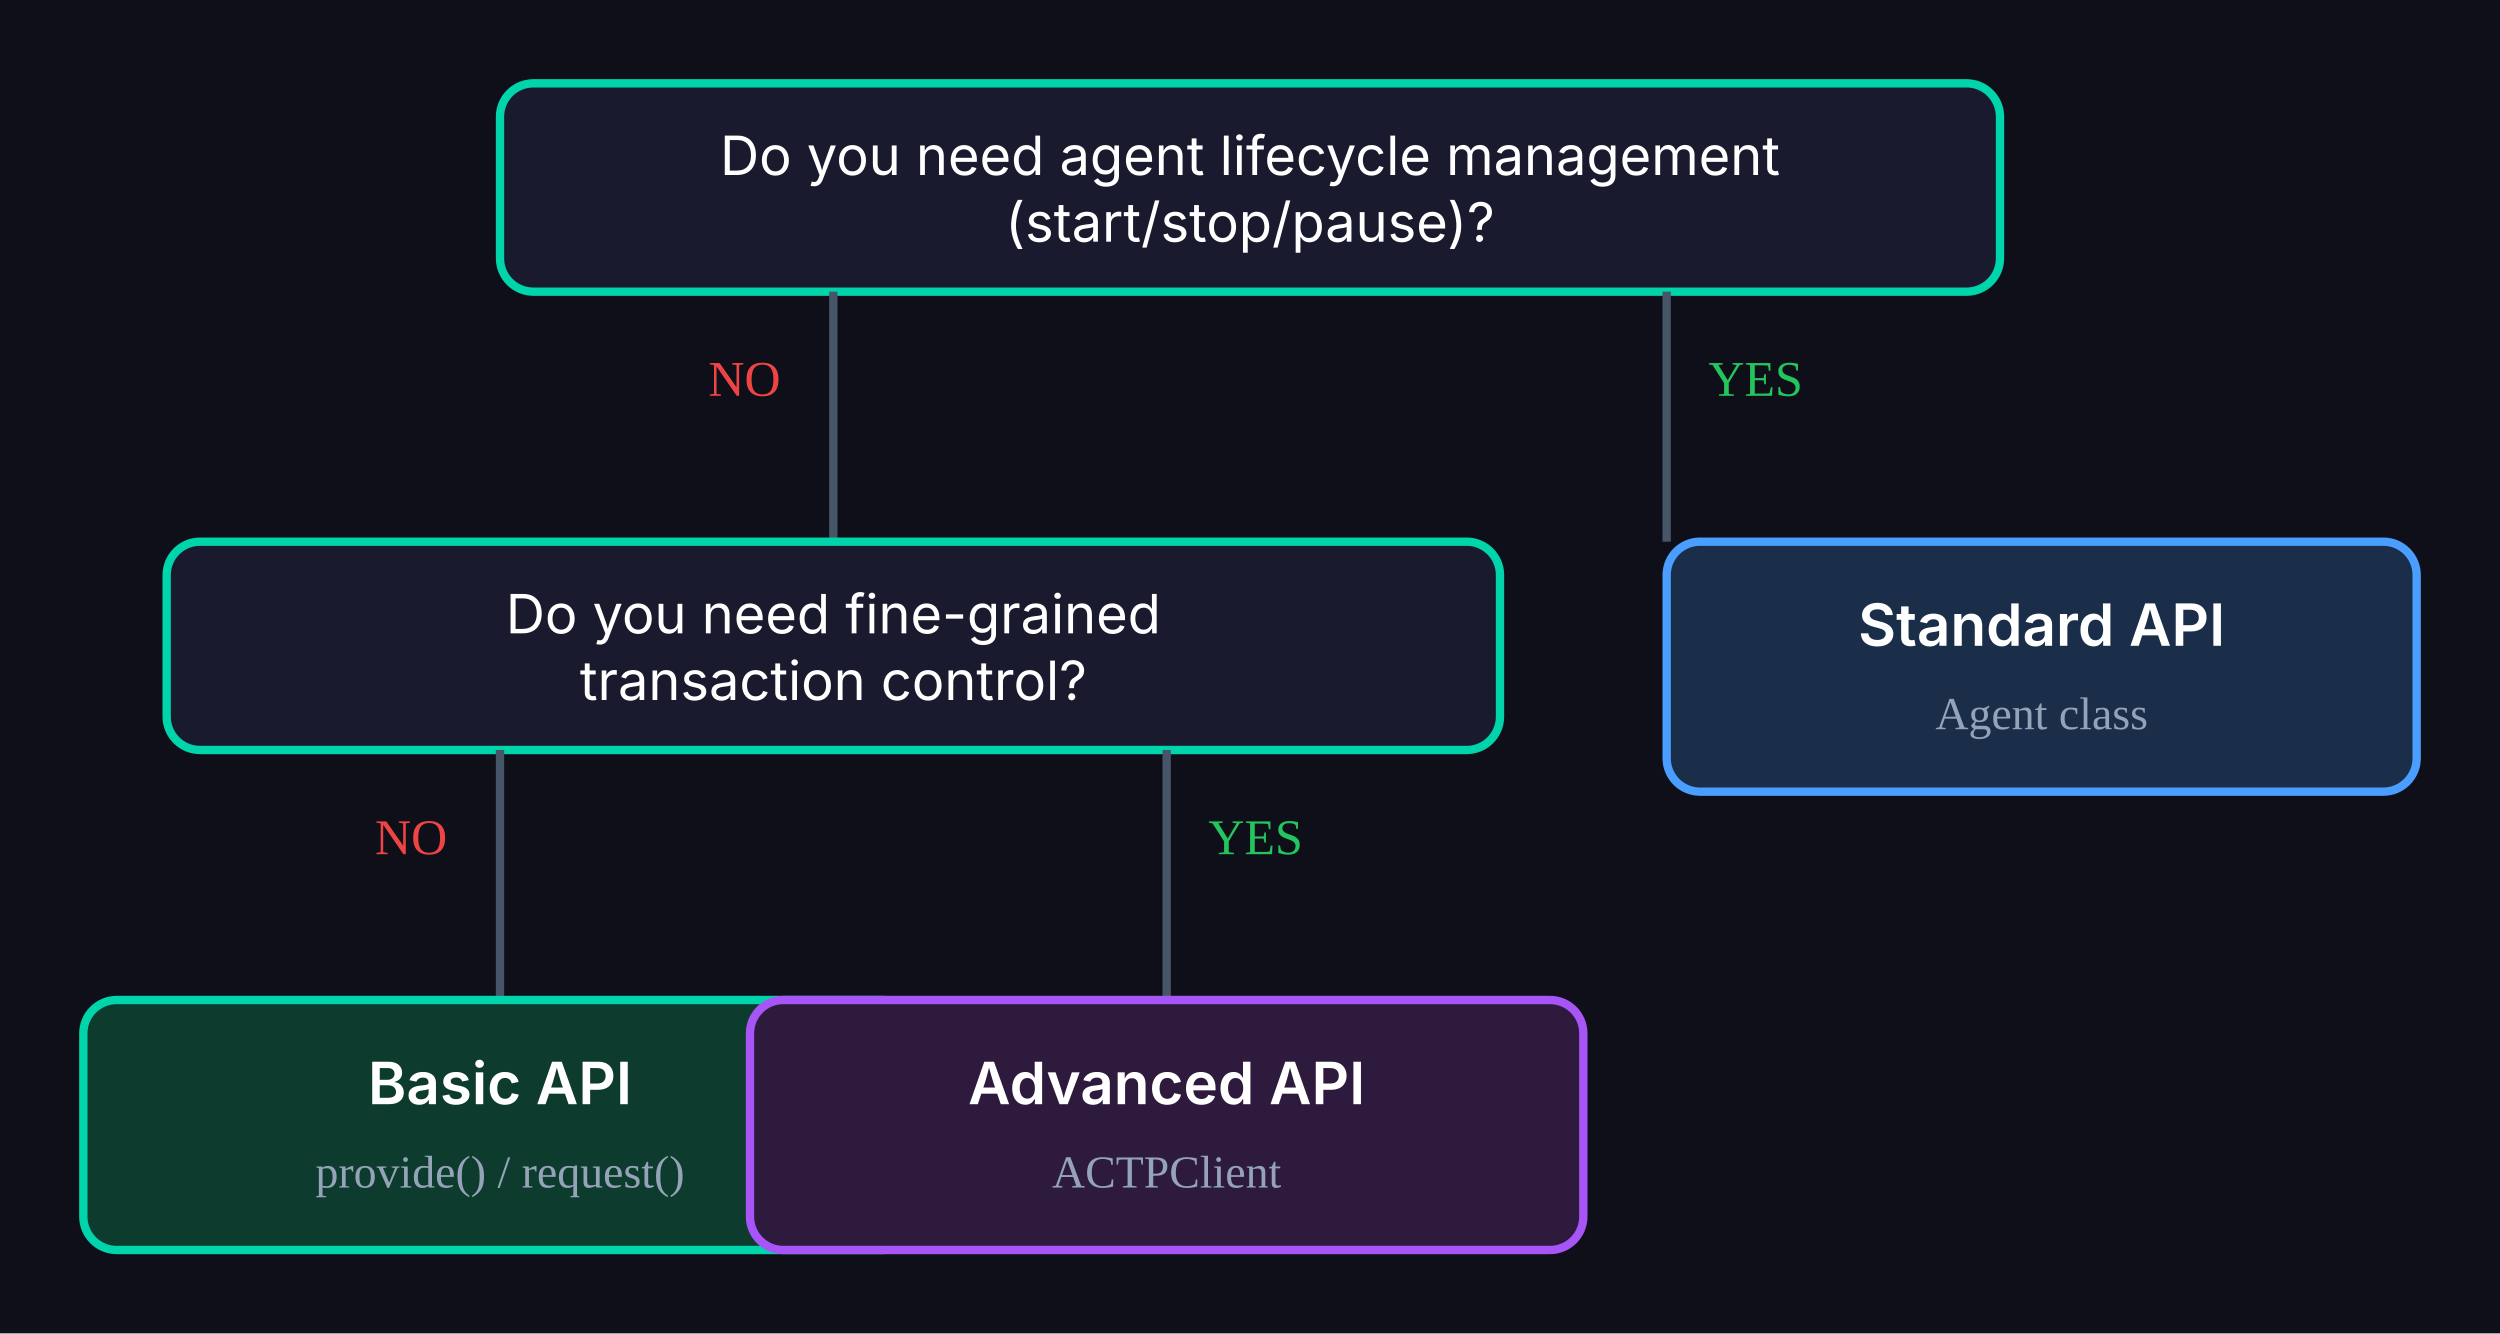
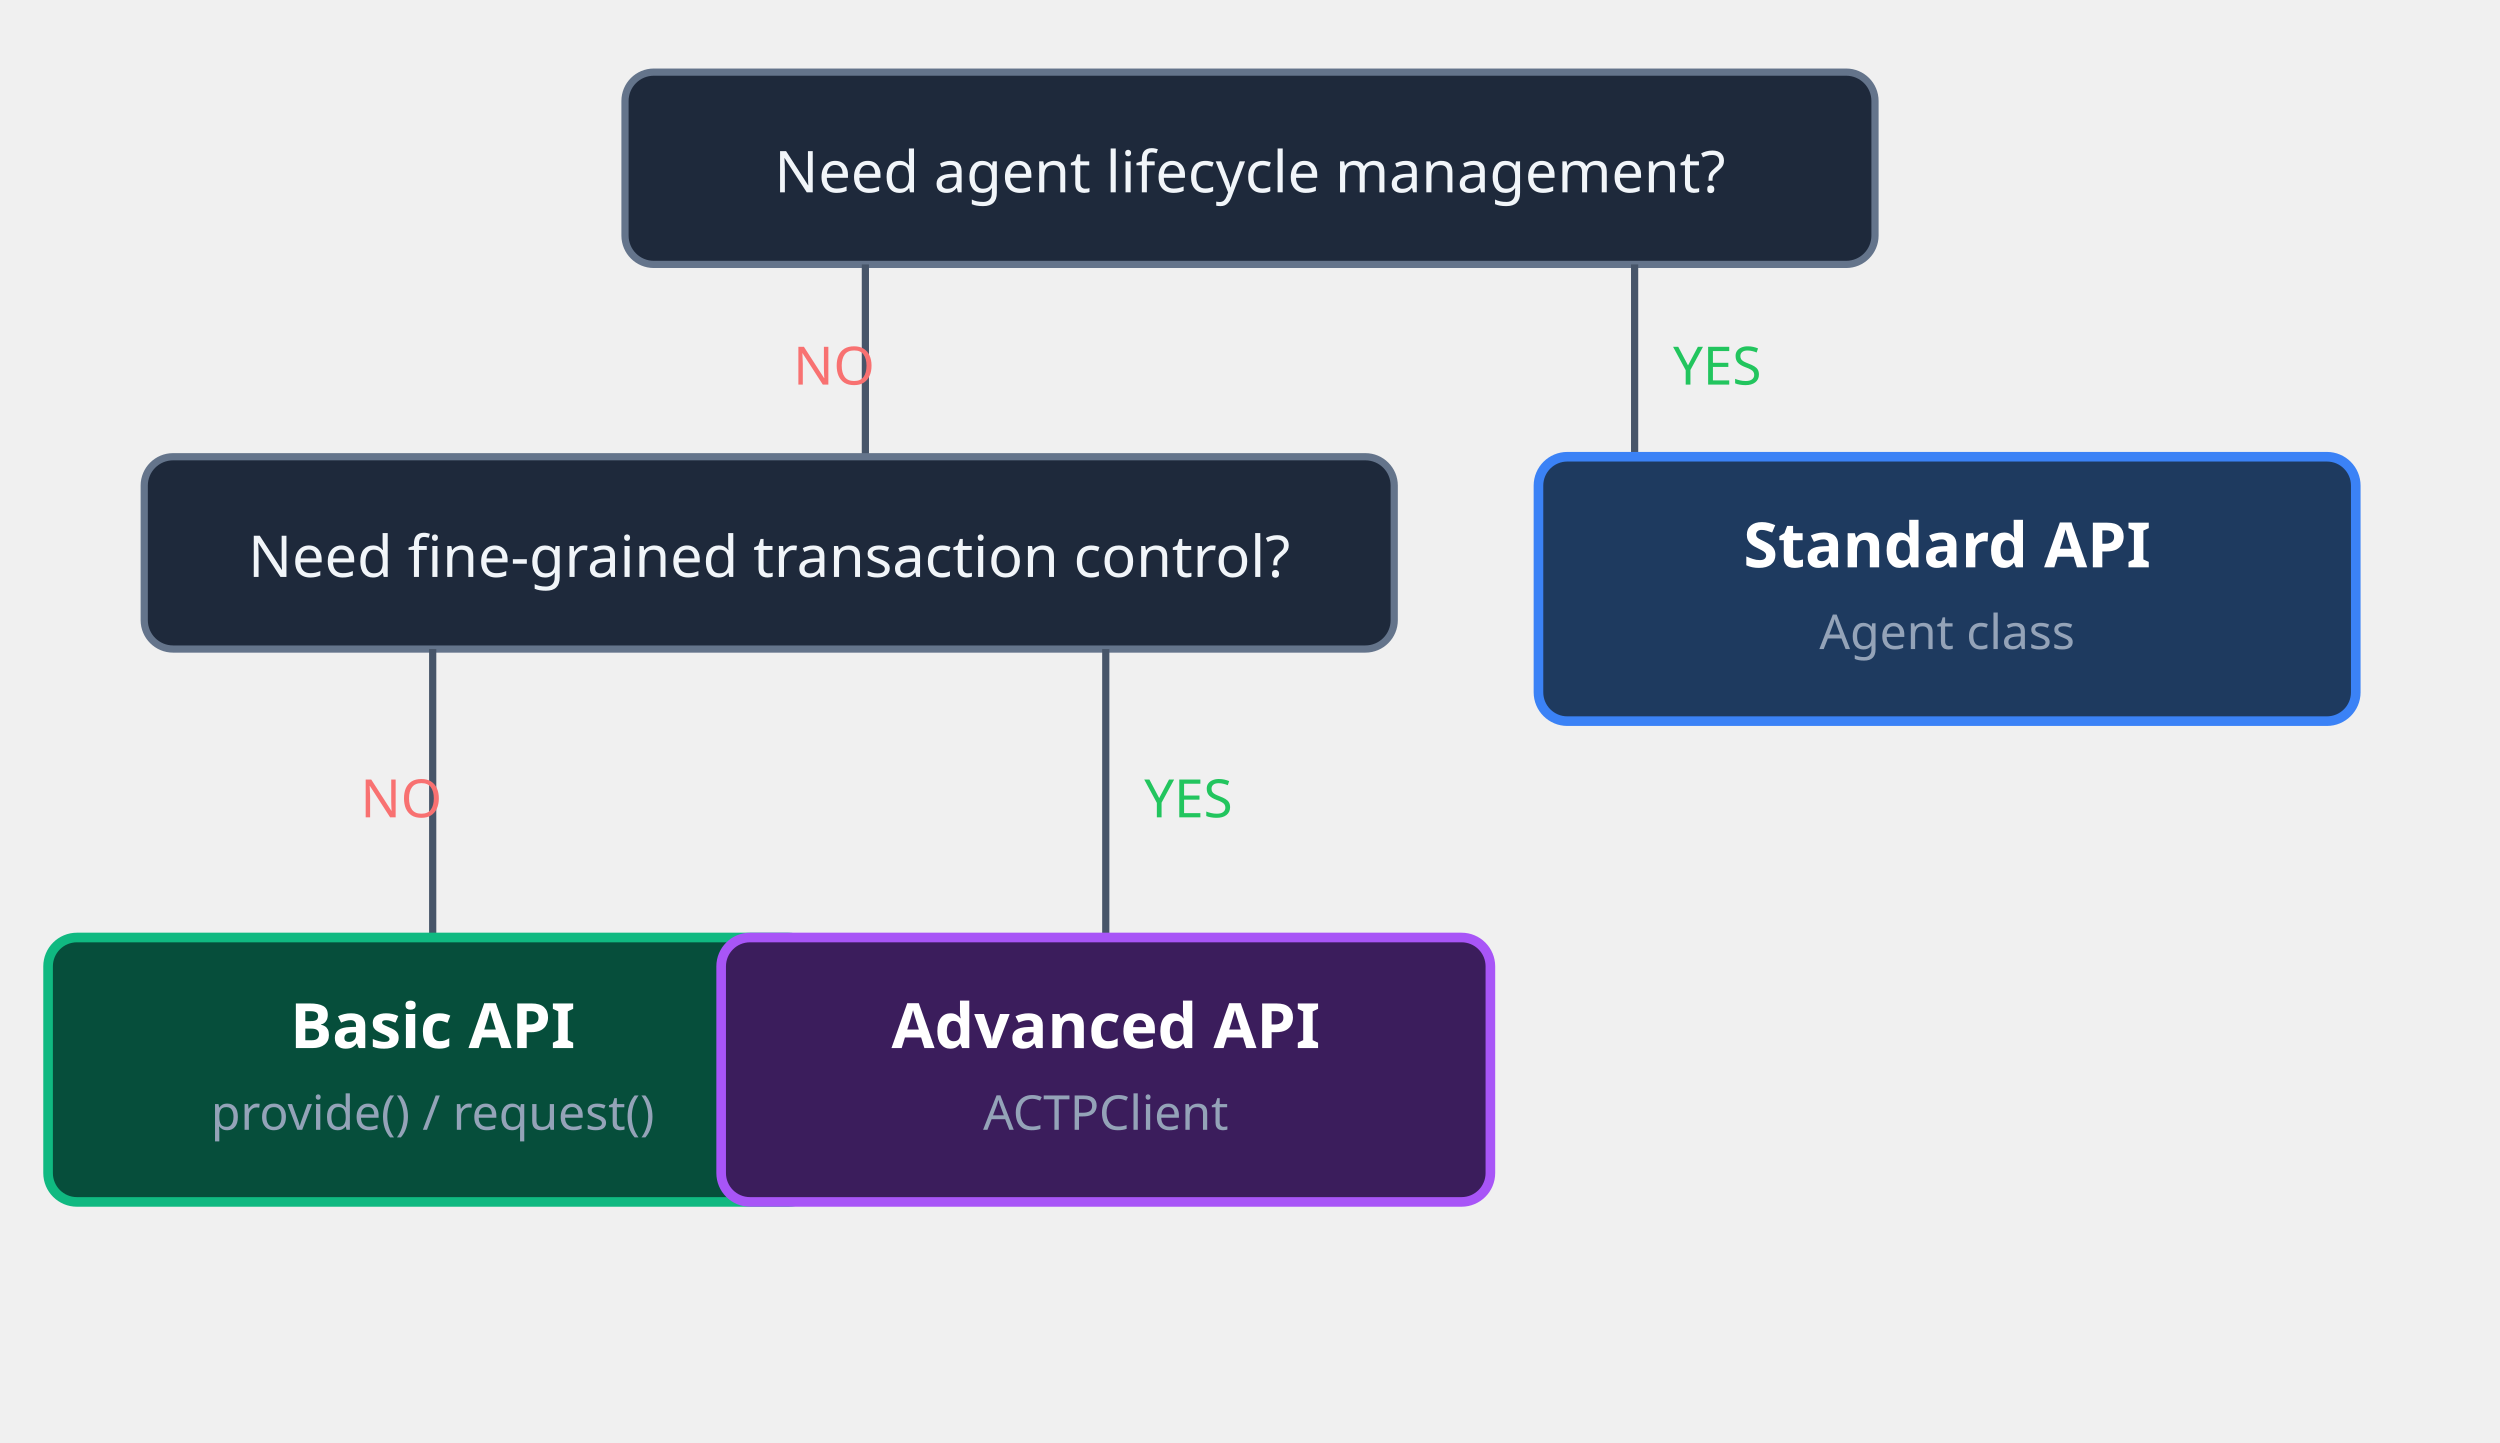
- <svg xmlns="http://www.w3.org/2000/svg" viewBox="0 0 600 320">
+ <svg xmlns="http://www.w3.org/2000/svg" viewBox="0 0 520 300">
  <defs>
    <style>
-       .node { fill: #1a1a2e; stroke: #00d4aa; stroke-width: 2; rx: 8; }
-       .node-basic { fill: #0d3b2e; stroke: #00d4aa; }
-       .node-standard { fill: #1a2e4a; stroke: #4a9eff; }
-       .node-advanced { fill: #2e1a3d; stroke: #a855f7; }
-       .text { fill: #ffffff; font-family: 'Inter', system-ui, sans-serif; font-size: 13px; }
-       .text-small { font-size: 11px; fill: #94a3b8; }
-       .text-api { font-size: 14px; font-weight: 600; }
-       .line { stroke: #475569; stroke-width: 2; fill: none; }
-       .arrow { fill: #475569; }
-       .label { fill: #00d4aa; font-size: 12px; font-weight: 500; }
-       .label-no { fill: #ef4444; }
-       .label-yes { fill: #22c55e; }
+       .question { fill: #1e293b; stroke: #64748b; stroke-width: 1.5; rx: 6; }
+       .answer-basic { fill: #064e3b; stroke: #10b981; stroke-width: 2; rx: 6; }
+       .answer-standard { fill: #1e3a5f; stroke: #3b82f6; stroke-width: 2; rx: 6; }
+       .answer-advanced { fill: #3b1d5c; stroke: #a855f7; stroke-width: 2; rx: 6; }
+       .text-question { fill: #f1f5f9; font-family: system-ui, sans-serif; font-size: 12px; }
+       .text-answer { fill: #ffffff; font-family: system-ui, sans-serif; font-size: 13px; font-weight: 600; }
+       .text-sub { fill: #94a3b8; font-family: system-ui, sans-serif; font-size: 10px; }
+       .line { stroke: #475569; stroke-width: 1.5; fill: none; }
+       .label-yes { fill: #22c55e; font-family: system-ui, sans-serif; font-size: 11px; font-weight: 500; }
+       .label-no { fill: #f87171; font-family: system-ui, sans-serif; font-size: 11px; font-weight: 500; }
    </style>
  </defs>
-   <rect width="600" height="320" fill="#0f0f1a" />
-   <rect class="node" x="120" y="20" width="360" height="50" />
-   <text class="text" x="300" y="42" text-anchor="middle">Do you need agent lifecycle management</text>
-   <text class="text" x="300" y="58" text-anchor="middle">(start/stop/pause)?</text>
-   <path class="line" d="M200 70 L200 100 L200 130" />
-   <path class="line" d="M400 70 L400 100 L400 130" />
-   <text class="label label-no" x="170" y="95">NO</text>
-   <text class="label label-yes" x="410" y="95">YES</text>
-   <rect class="node" x="40" y="130" width="320" height="50" />
-   <text class="text" x="200" y="152" text-anchor="middle">Do you need fine-grained</text>
-   <text class="text" x="200" y="168" text-anchor="middle">transaction control?</text>
-   <rect class="node node-standard" x="400" y="130" width="180" height="60" />
-   <text class="text text-api" x="490" y="155" text-anchor="middle" fill="#4a9eff">Standard API</text>
-   <text class="text-small" x="490" y="175" text-anchor="middle">Agent class</text>
-   <path class="line" d="M120 180 L120 210 L120 240" />
-   <path class="line" d="M280 180 L280 210 L280 240" />
-   <text class="label label-no" x="90" y="205">NO</text>
-   <text class="label label-yes" x="290" y="205">YES</text>
-   <rect class="node node-basic" x="20" y="240" width="200" height="60" />
-   <text class="text text-api" x="120" y="265" text-anchor="middle" fill="#00d4aa">Basic API</text>
-   <text class="text-small" x="120" y="285" text-anchor="middle">provide() / request()</text>
-   <rect class="node node-advanced" x="180" y="240" width="200" height="60" />
-   <text class="text text-api" x="280" y="265" text-anchor="middle" fill="#a855f7">Advanced API</text>
-   <text class="text-small" x="280" y="285" text-anchor="middle">ACTPClient</text>
+   <rect class="question" x="130" y="15" width="260" height="40" />
+   <text class="text-question" x="260" y="40" text-anchor="middle">Need agent lifecycle management?</text>
+   <path class="line" d="M180 55 L180 75 L180 95" />
+   <path class="line" d="M340 55 L340 75 L340 95" />
+   <text class="label-no" x="165" y="80">NO</text>
+   <text class="label-yes" x="348" y="80">YES</text>
+   <rect class="question" x="30" y="95" width="260" height="40" />
+   <text class="text-question" x="160" y="120" text-anchor="middle">Need fine-grained transaction control?</text>
+   <rect class="answer-standard" x="320" y="95" width="170" height="55" />
+   <text class="text-answer" x="405" y="118" text-anchor="middle" fill="#3b82f6">Standard API</text>
+   <text class="text-sub" x="405" y="135" text-anchor="middle">Agent class</text>
+   <path class="line" d="M90 135 L90 165 L90 195" />
+   <path class="line" d="M230 135 L230 165 L230 195" />
+   <text class="label-no" x="75" y="170">NO</text>
+   <text class="label-yes" x="238" y="170">YES</text>
+   <rect class="answer-basic" x="10" y="195" width="160" height="55" />
+   <text class="text-answer" x="90" y="218" text-anchor="middle" fill="#10b981">Basic API</text>
+   <text class="text-sub" x="90" y="235" text-anchor="middle">provide() / request()</text>
+   <rect class="answer-advanced" x="150" y="195" width="160" height="55" />
+   <text class="text-answer" x="230" y="218" text-anchor="middle" fill="#a855f7">Advanced API</text>
+   <text class="text-sub" x="230" y="235" text-anchor="middle">ACTPClient</text>
</svg>
